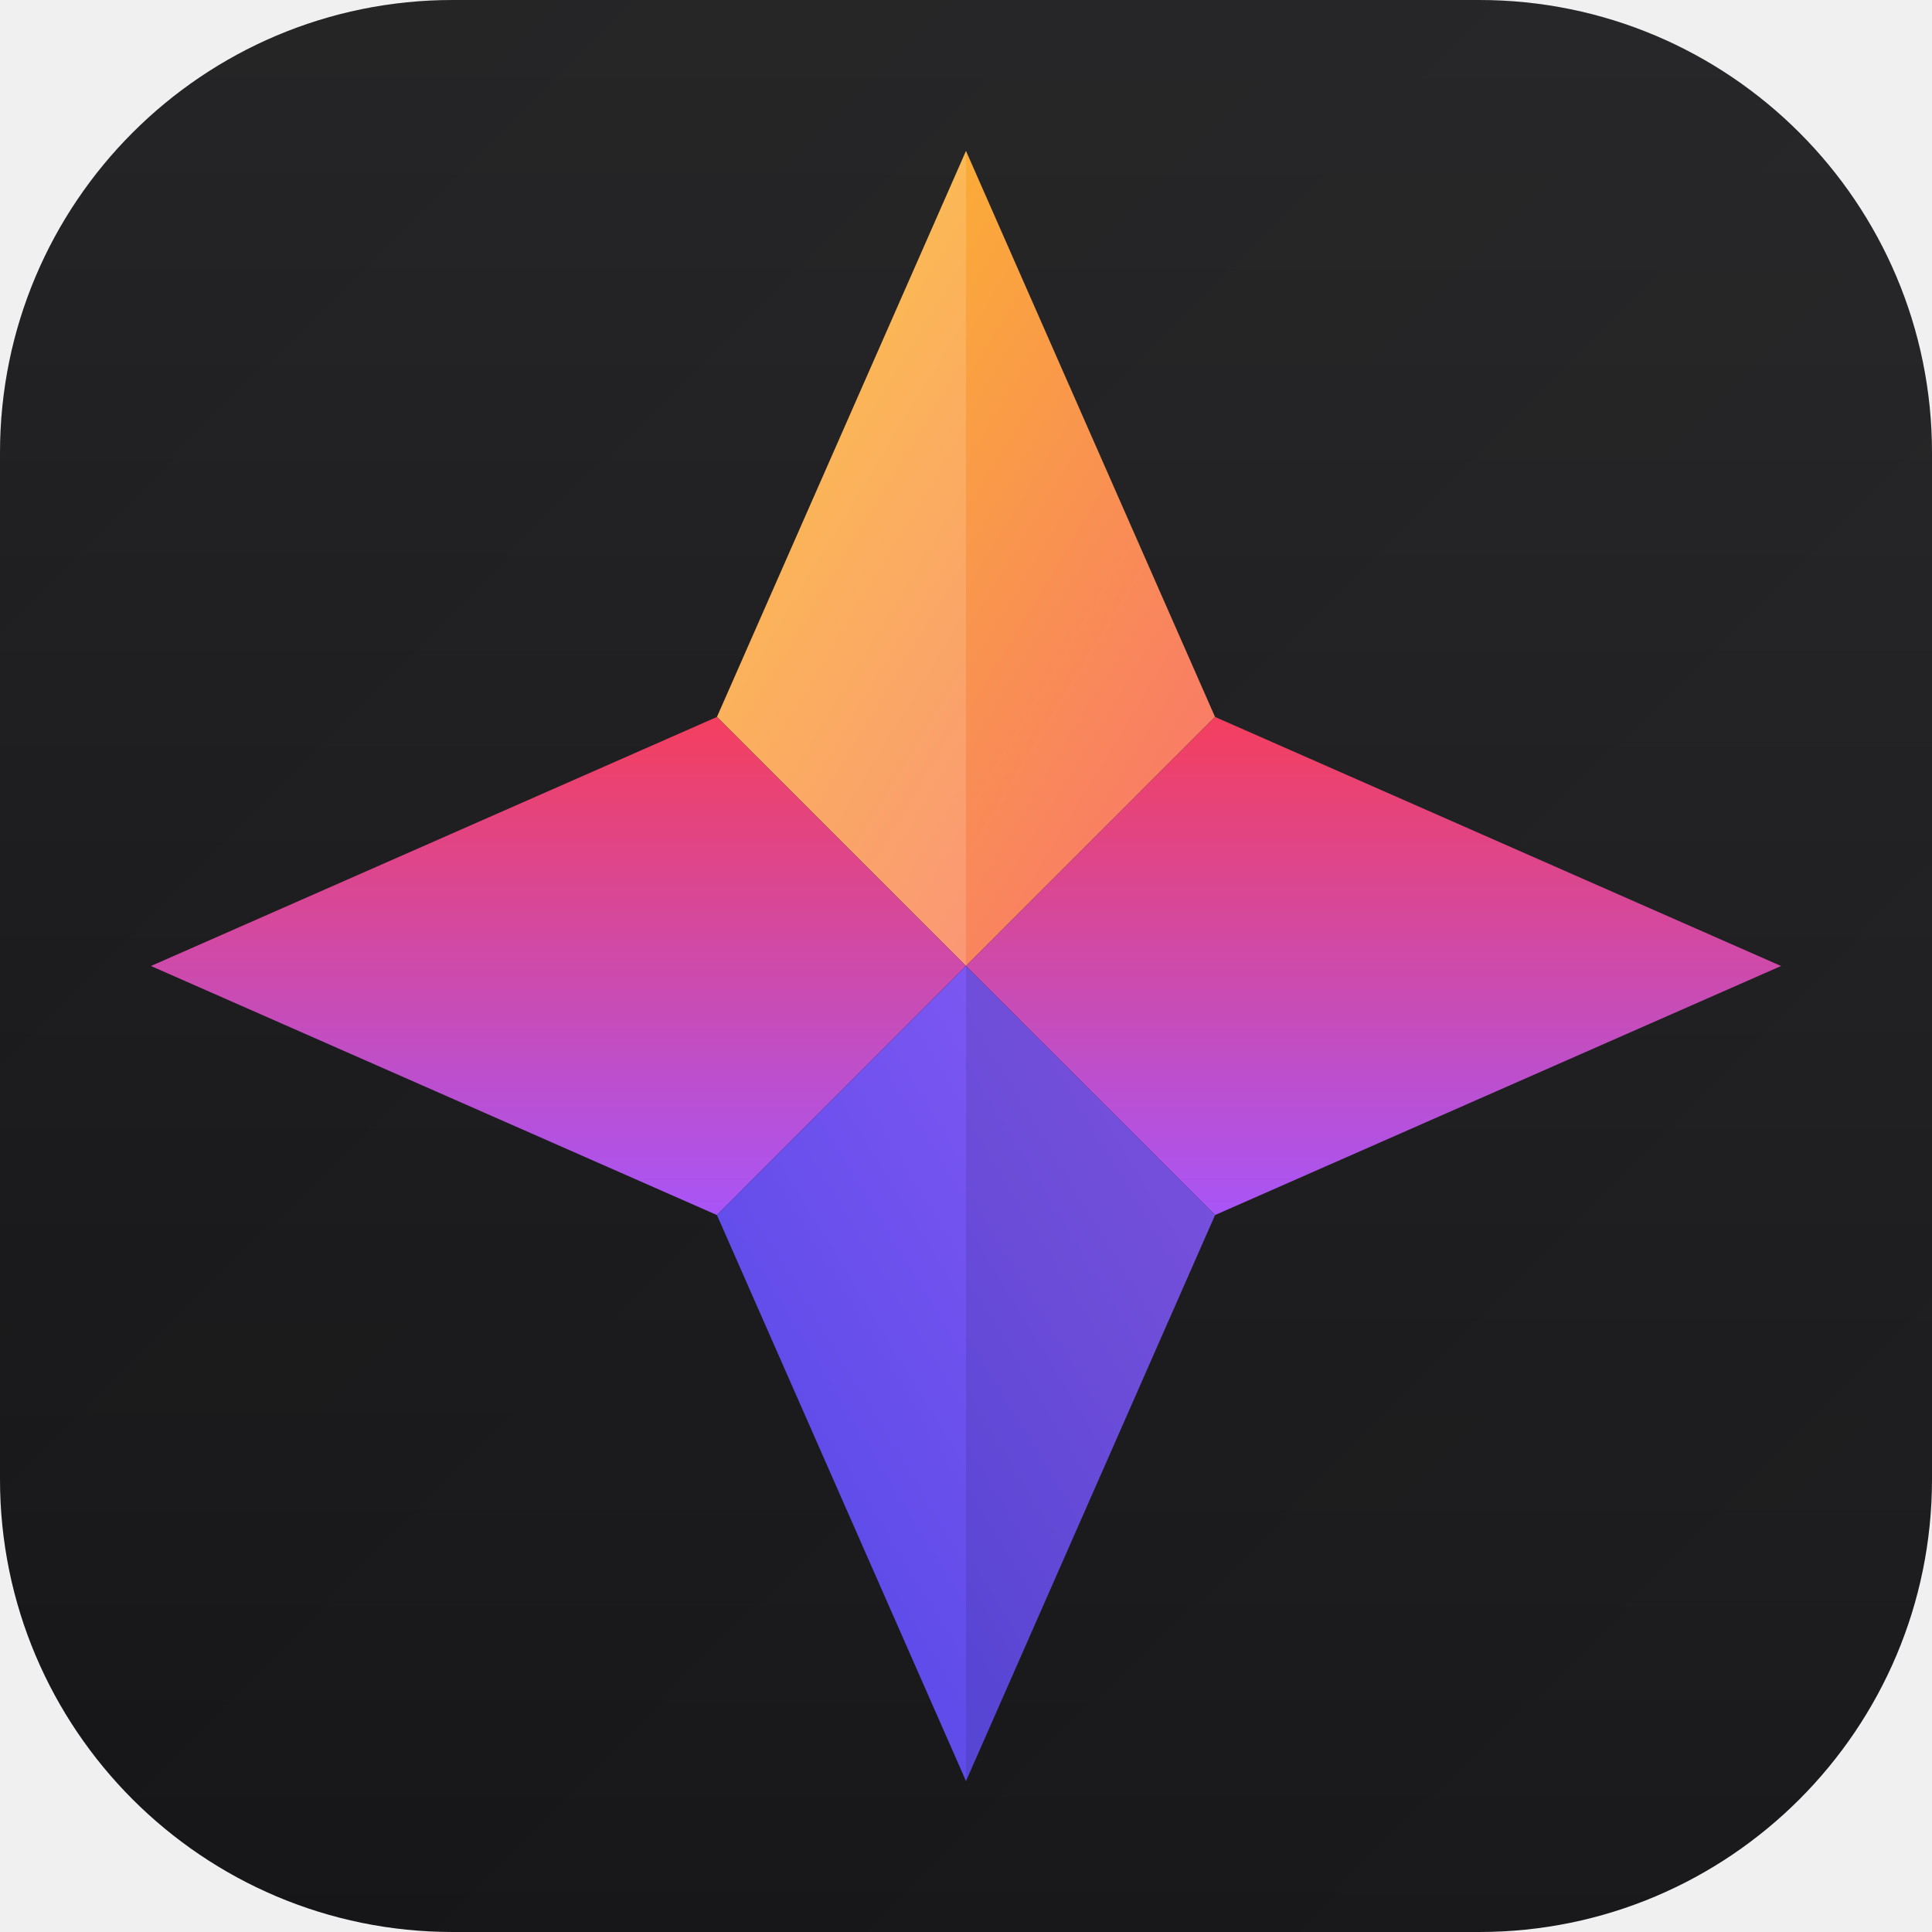
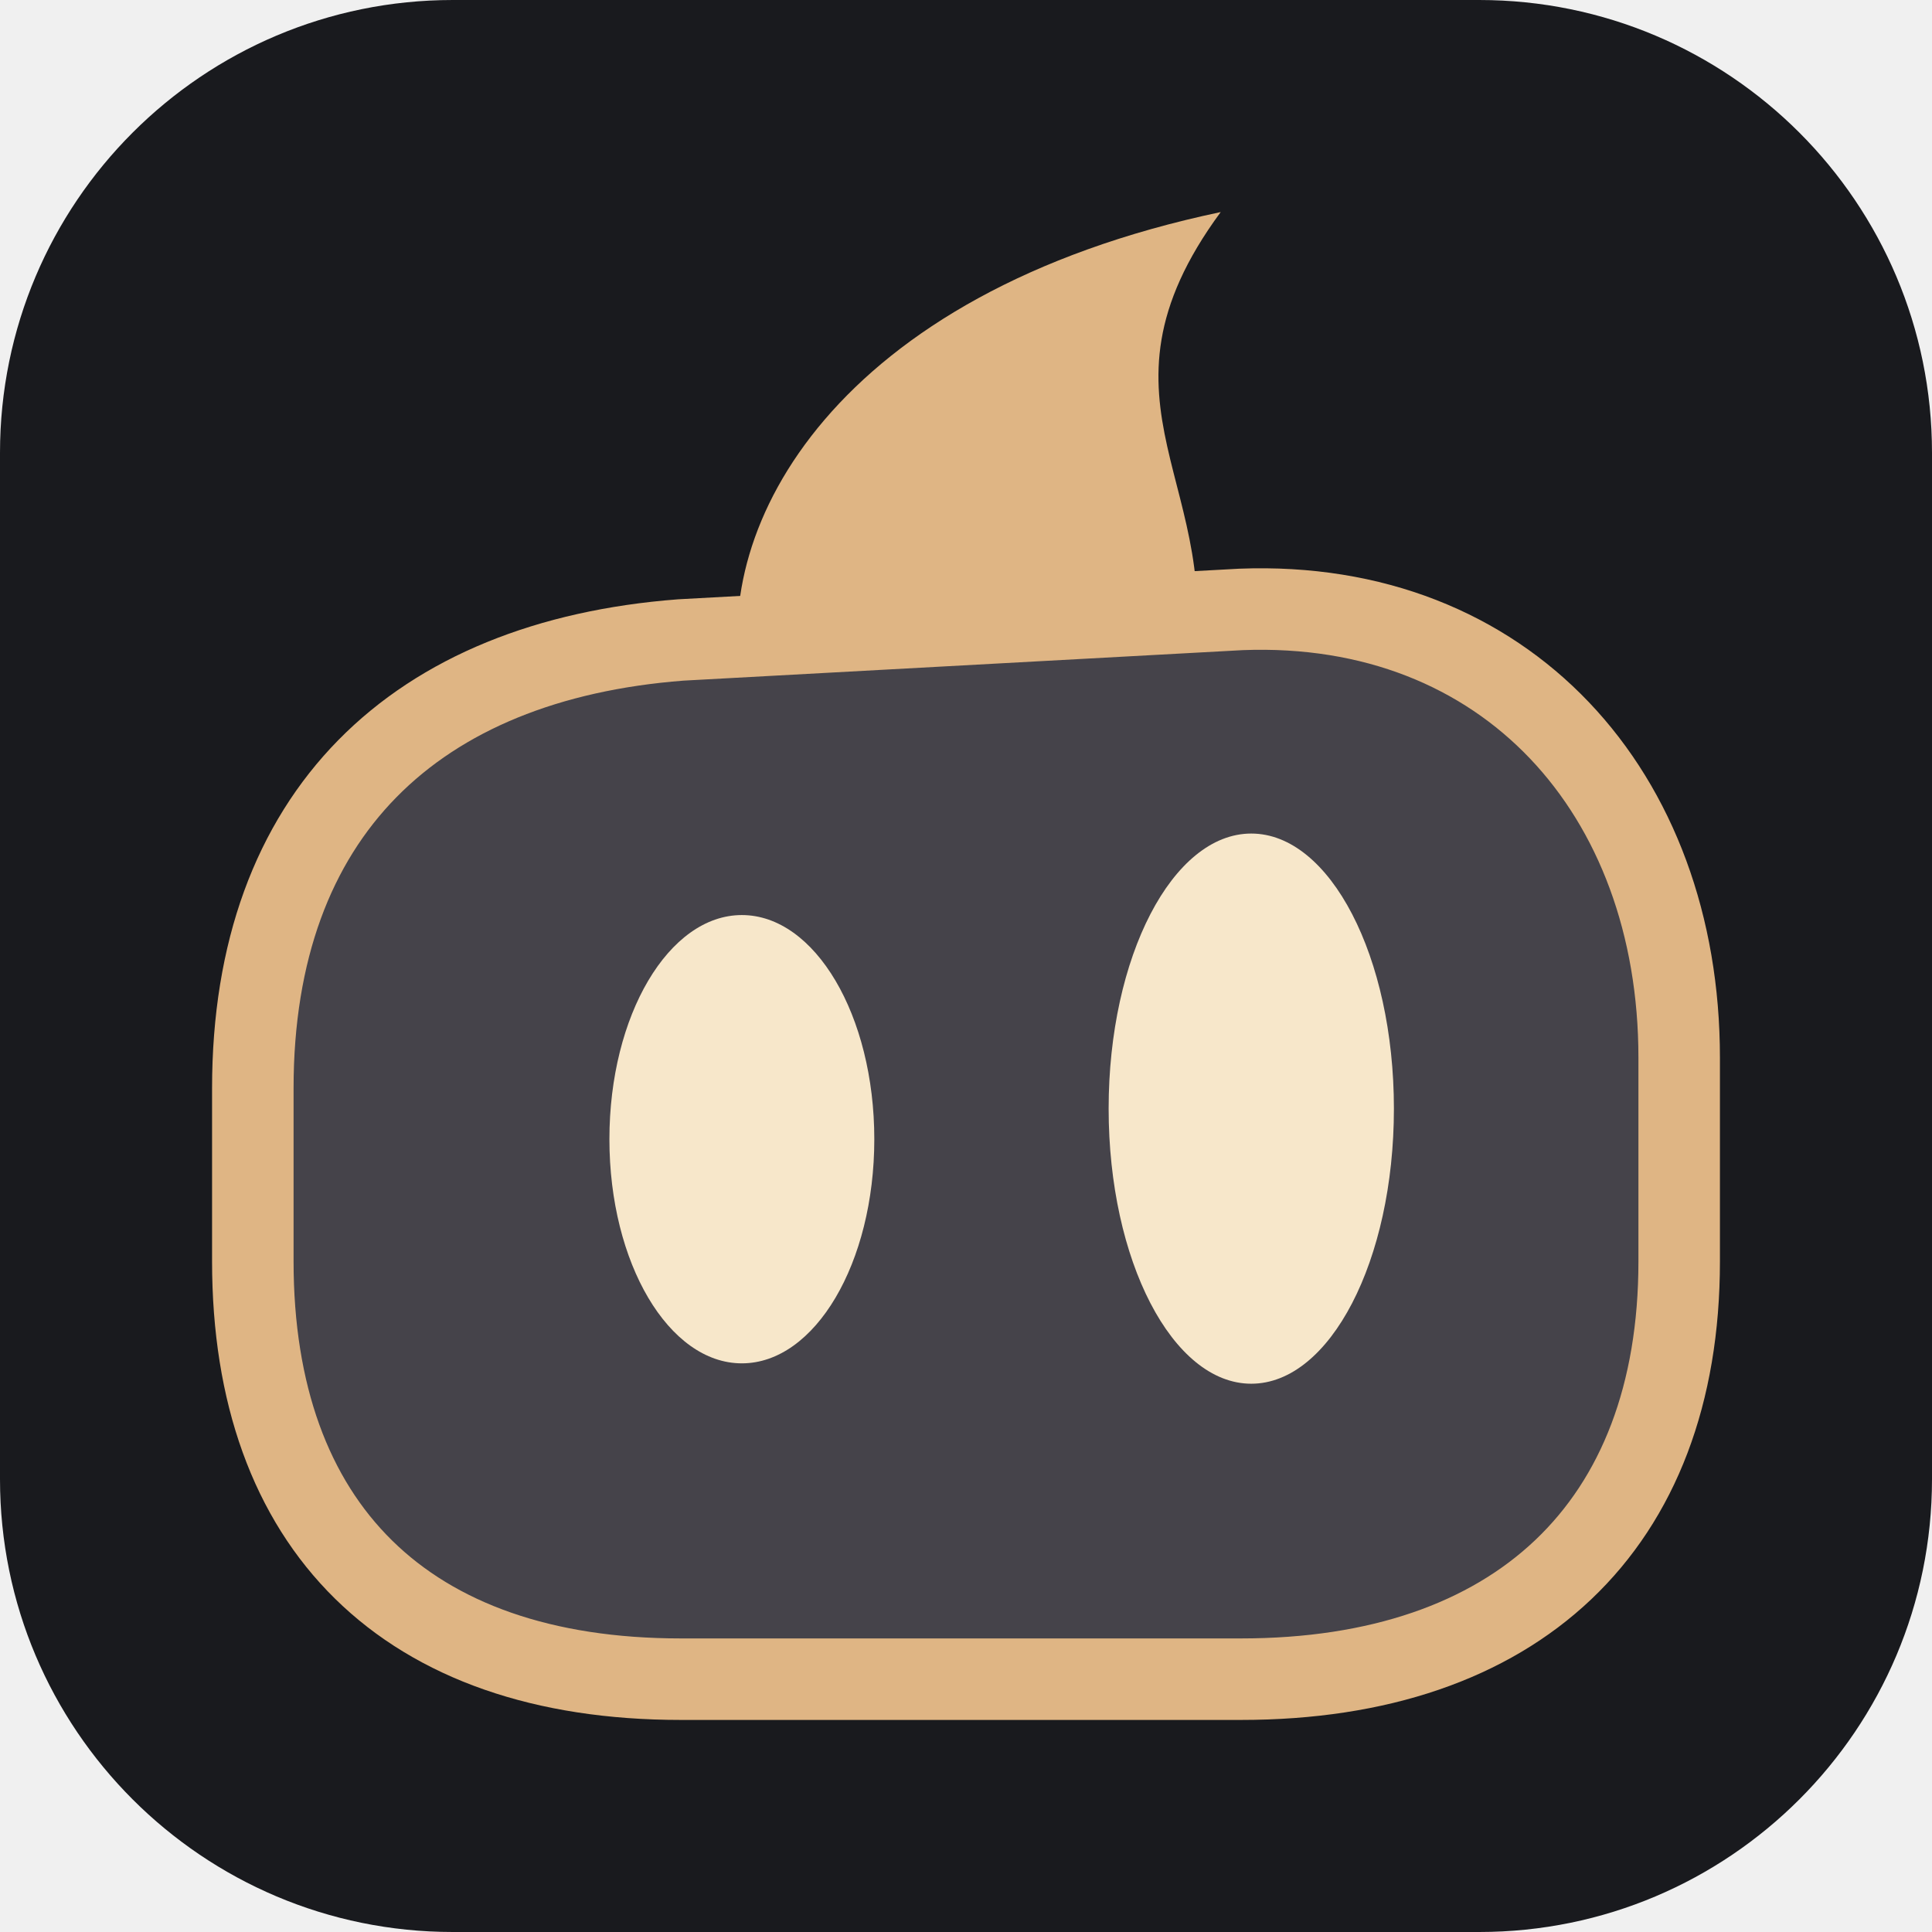
- <svg xmlns="http://www.w3.org/2000/svg" width="512" height="512" viewBox="0 0 512 512">
-   <defs>
-     <linearGradient id="bg_dark" x1="0" y1="0" x2="1" y2="1">
-       <stop offset="0%" stop-color="#111113" />
-       <stop offset="100%" stop-color="#1A1A1D" />
-     </linearGradient>
-     <linearGradient id="edge" x1="0" y1="0" x2="0" y2="1">
-       <stop offset="0%" stop-color="#FFFFFF" stop-opacity="0.08" />
-       <stop offset="100%" stop-color="#FFFFFF" stop-opacity="0" />
-     </linearGradient>
-     <linearGradient id="fold_bright" x1="0" y1="0" x2="1" y2="1">
-       <stop stop-color="#FBBF24" />
-       <stop offset="1" stop-color="#F87171" />
-     </linearGradient>
-     <linearGradient id="fold_mid" x1="0.5" y1="0" x2="0.5" y2="1">
-       <stop stop-color="#F43F5E" />
-       <stop offset="1" stop-color="#A855F7" />
-     </linearGradient>
-     <linearGradient id="fold_shadow" x1="1" y1="0" x2="0" y2="1">
-       <stop stop-color="#8B5CF6" />
-       <stop offset="1" stop-color="#4F46E5" />
-     </linearGradient>
-   </defs>
-   <rect width="512" height="512" rx="120" fill="url(#bg_dark)" />
-   <rect width="512" height="512" rx="120" fill="url(#edge)" />
-   <g>
-     <path d="M256 256L190 190L256 40L322 190L256 256Z" fill="url(#fold_bright)" />
-     <path d="M256 256L256 40L190 190Z" fill="#FFFFFF" opacity="0.15" />
-     <path d="M256 256L322 190L472 256L322 322L256 256Z" fill="url(#fold_mid)" />
-     <path d="M256 256L190 322L40 256L190 190L256 256Z" fill="url(#fold_mid)" />
-     <path d="M256 256L322 322L256 472L190 322L256 256Z" fill="url(#fold_shadow)" />
-     <path d="M256 256L256 472L322 322Z" fill="#000000" opacity="0.1" />
+ <svg xmlns="http://www.w3.org/2000/svg" width="512" height="512" viewBox="0 0 512 512" role="img" aria-labelledby="title desc">
+   <rect width="512" height="512" rx="120" fill="#191a1e" />
+   <g transform="translate(40 40) scale(27)">
+     <path d="M5.8 5.2C5.5 3.7 6.7 1.4 10.5 .6C9.1 2.5 10.6 3.3 10.2 5.2Z" fill="#dfb584" />
+     <path d="M5.2 4.8L10.7 4.5C13.3 4.4 15 6.3 15 8.9V10.9C15 13.5 13.4 15 10.7 15H5.2C2.5 15 1 13.5 1 10.9V9.2C1 6.5 2.6 5 5.2 4.8Z" fill="#45434a" stroke="#dfb584" stroke-width=".8" />
+     <g fill="#f7e7ca">
+       <ellipse cx="5.8" cy="9.7" rx="1.3" ry="2.2" />
+       <ellipse cx="10.8" cy="9.4" rx="1.4" ry="2.7" />
+     </g>
  </g>
</svg>
